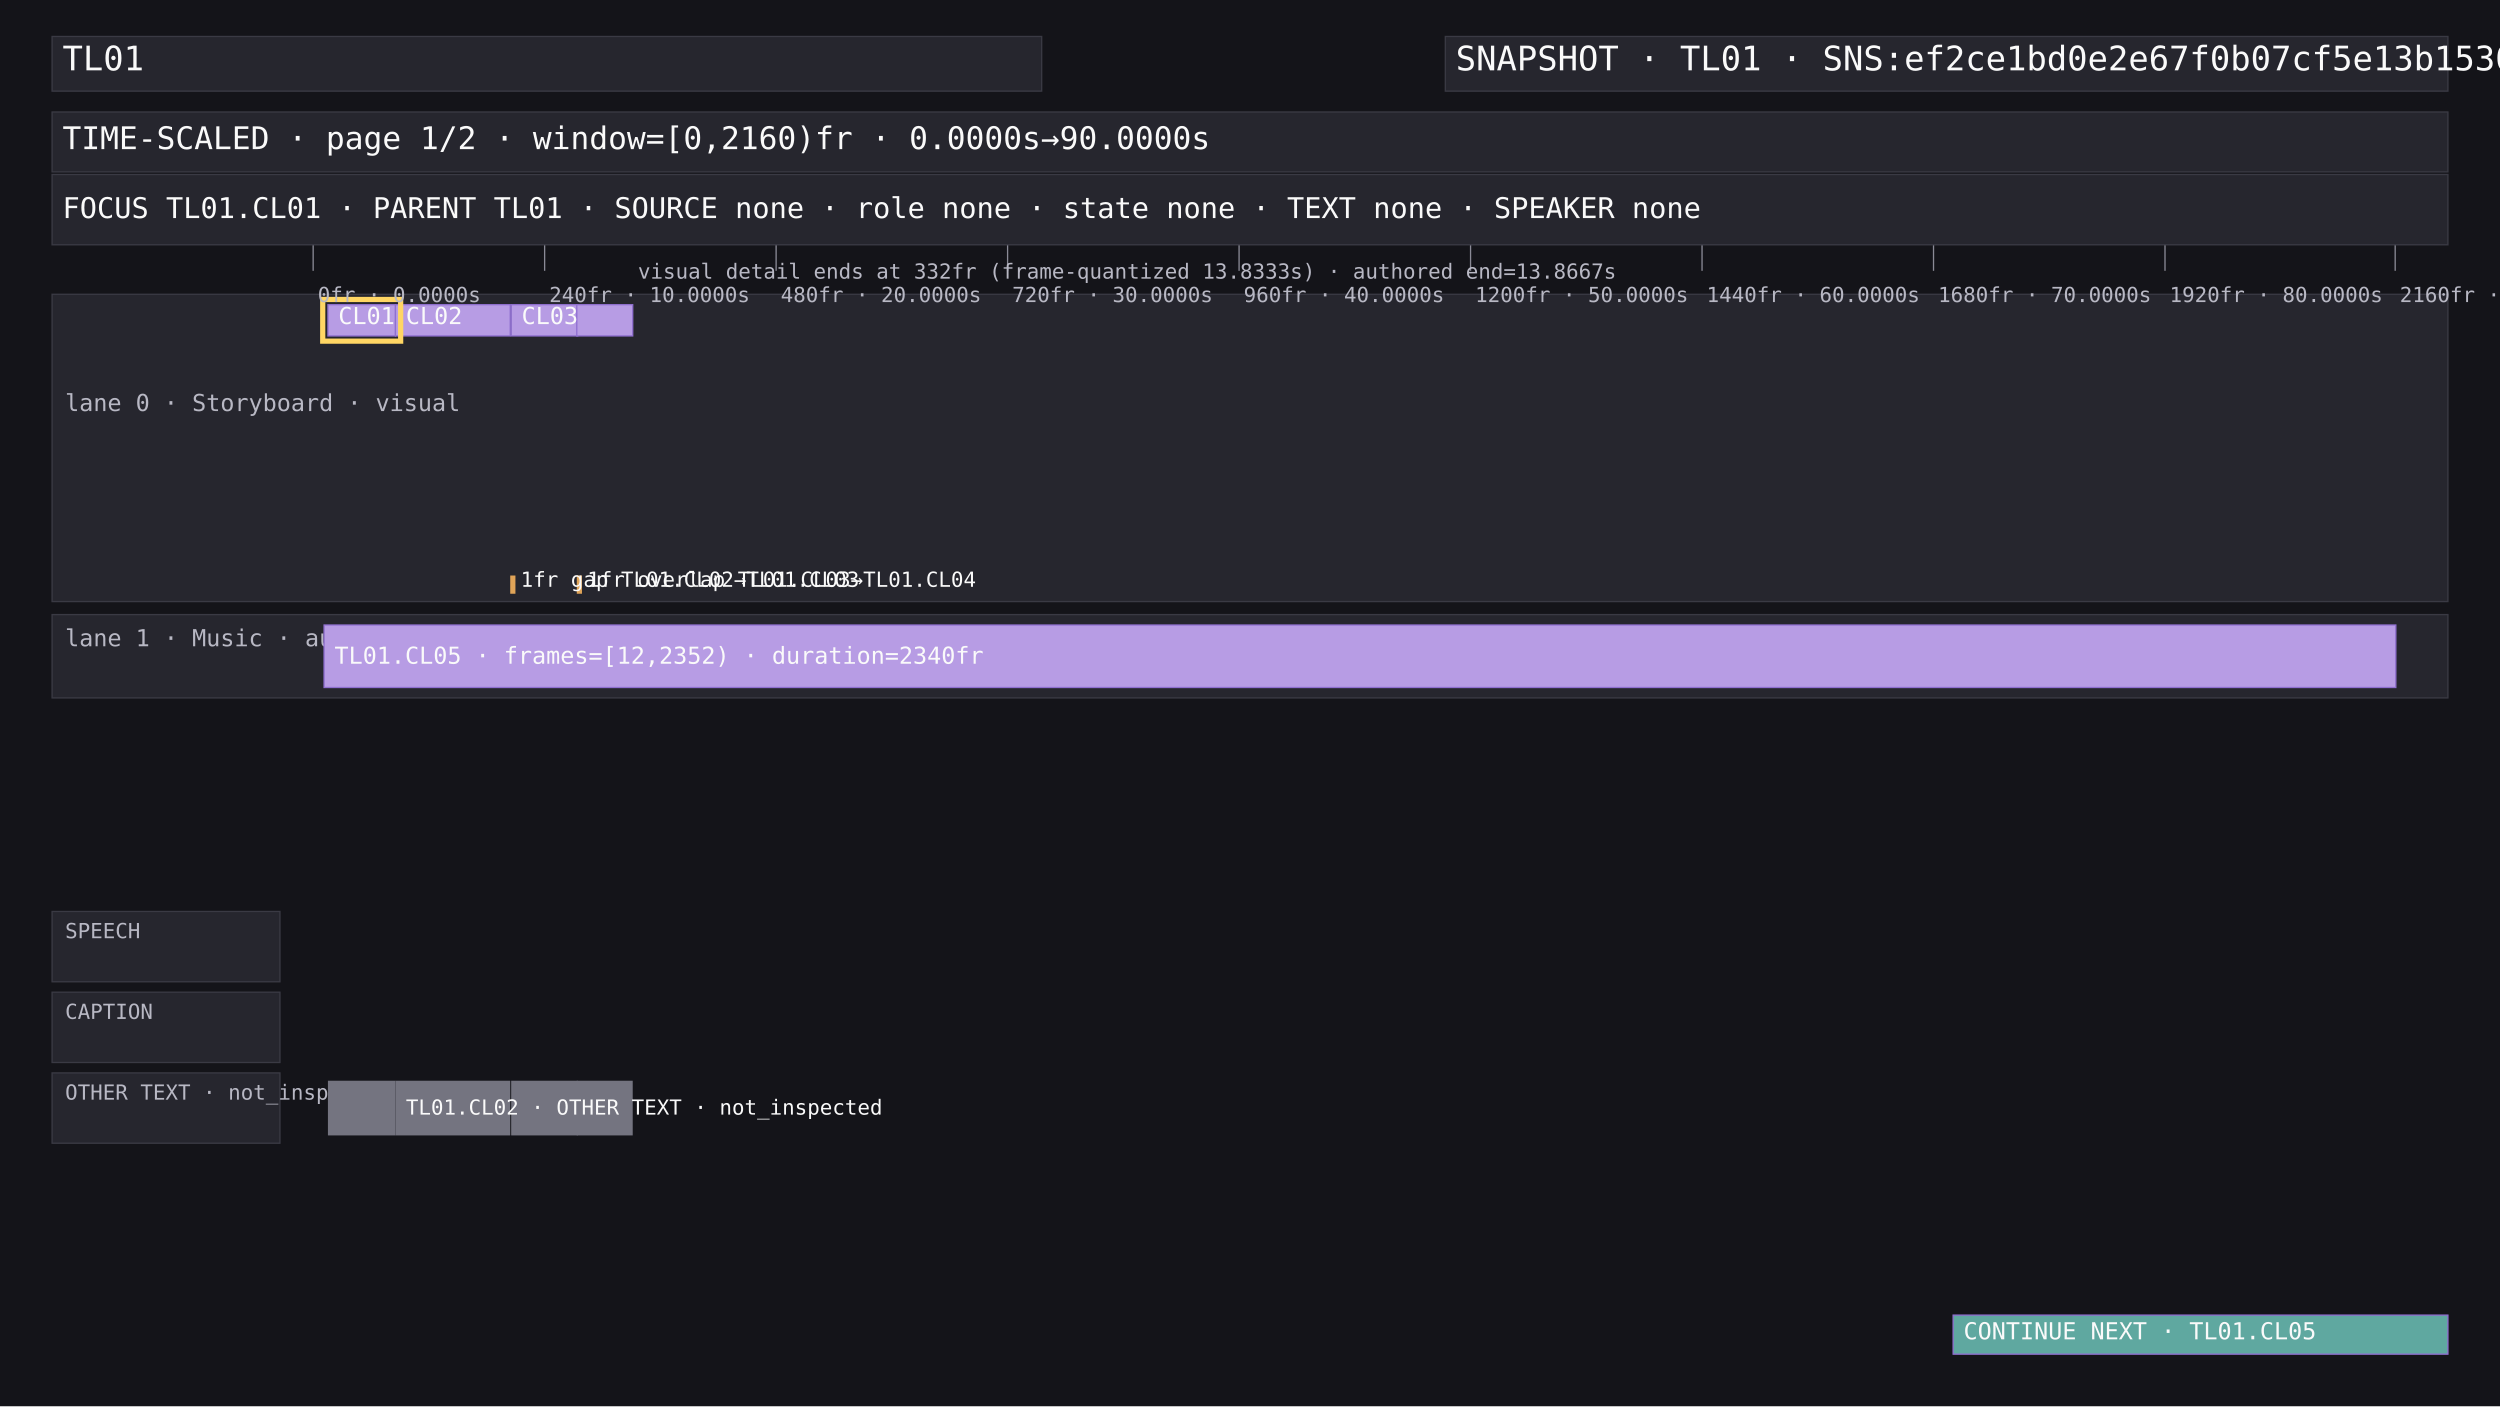
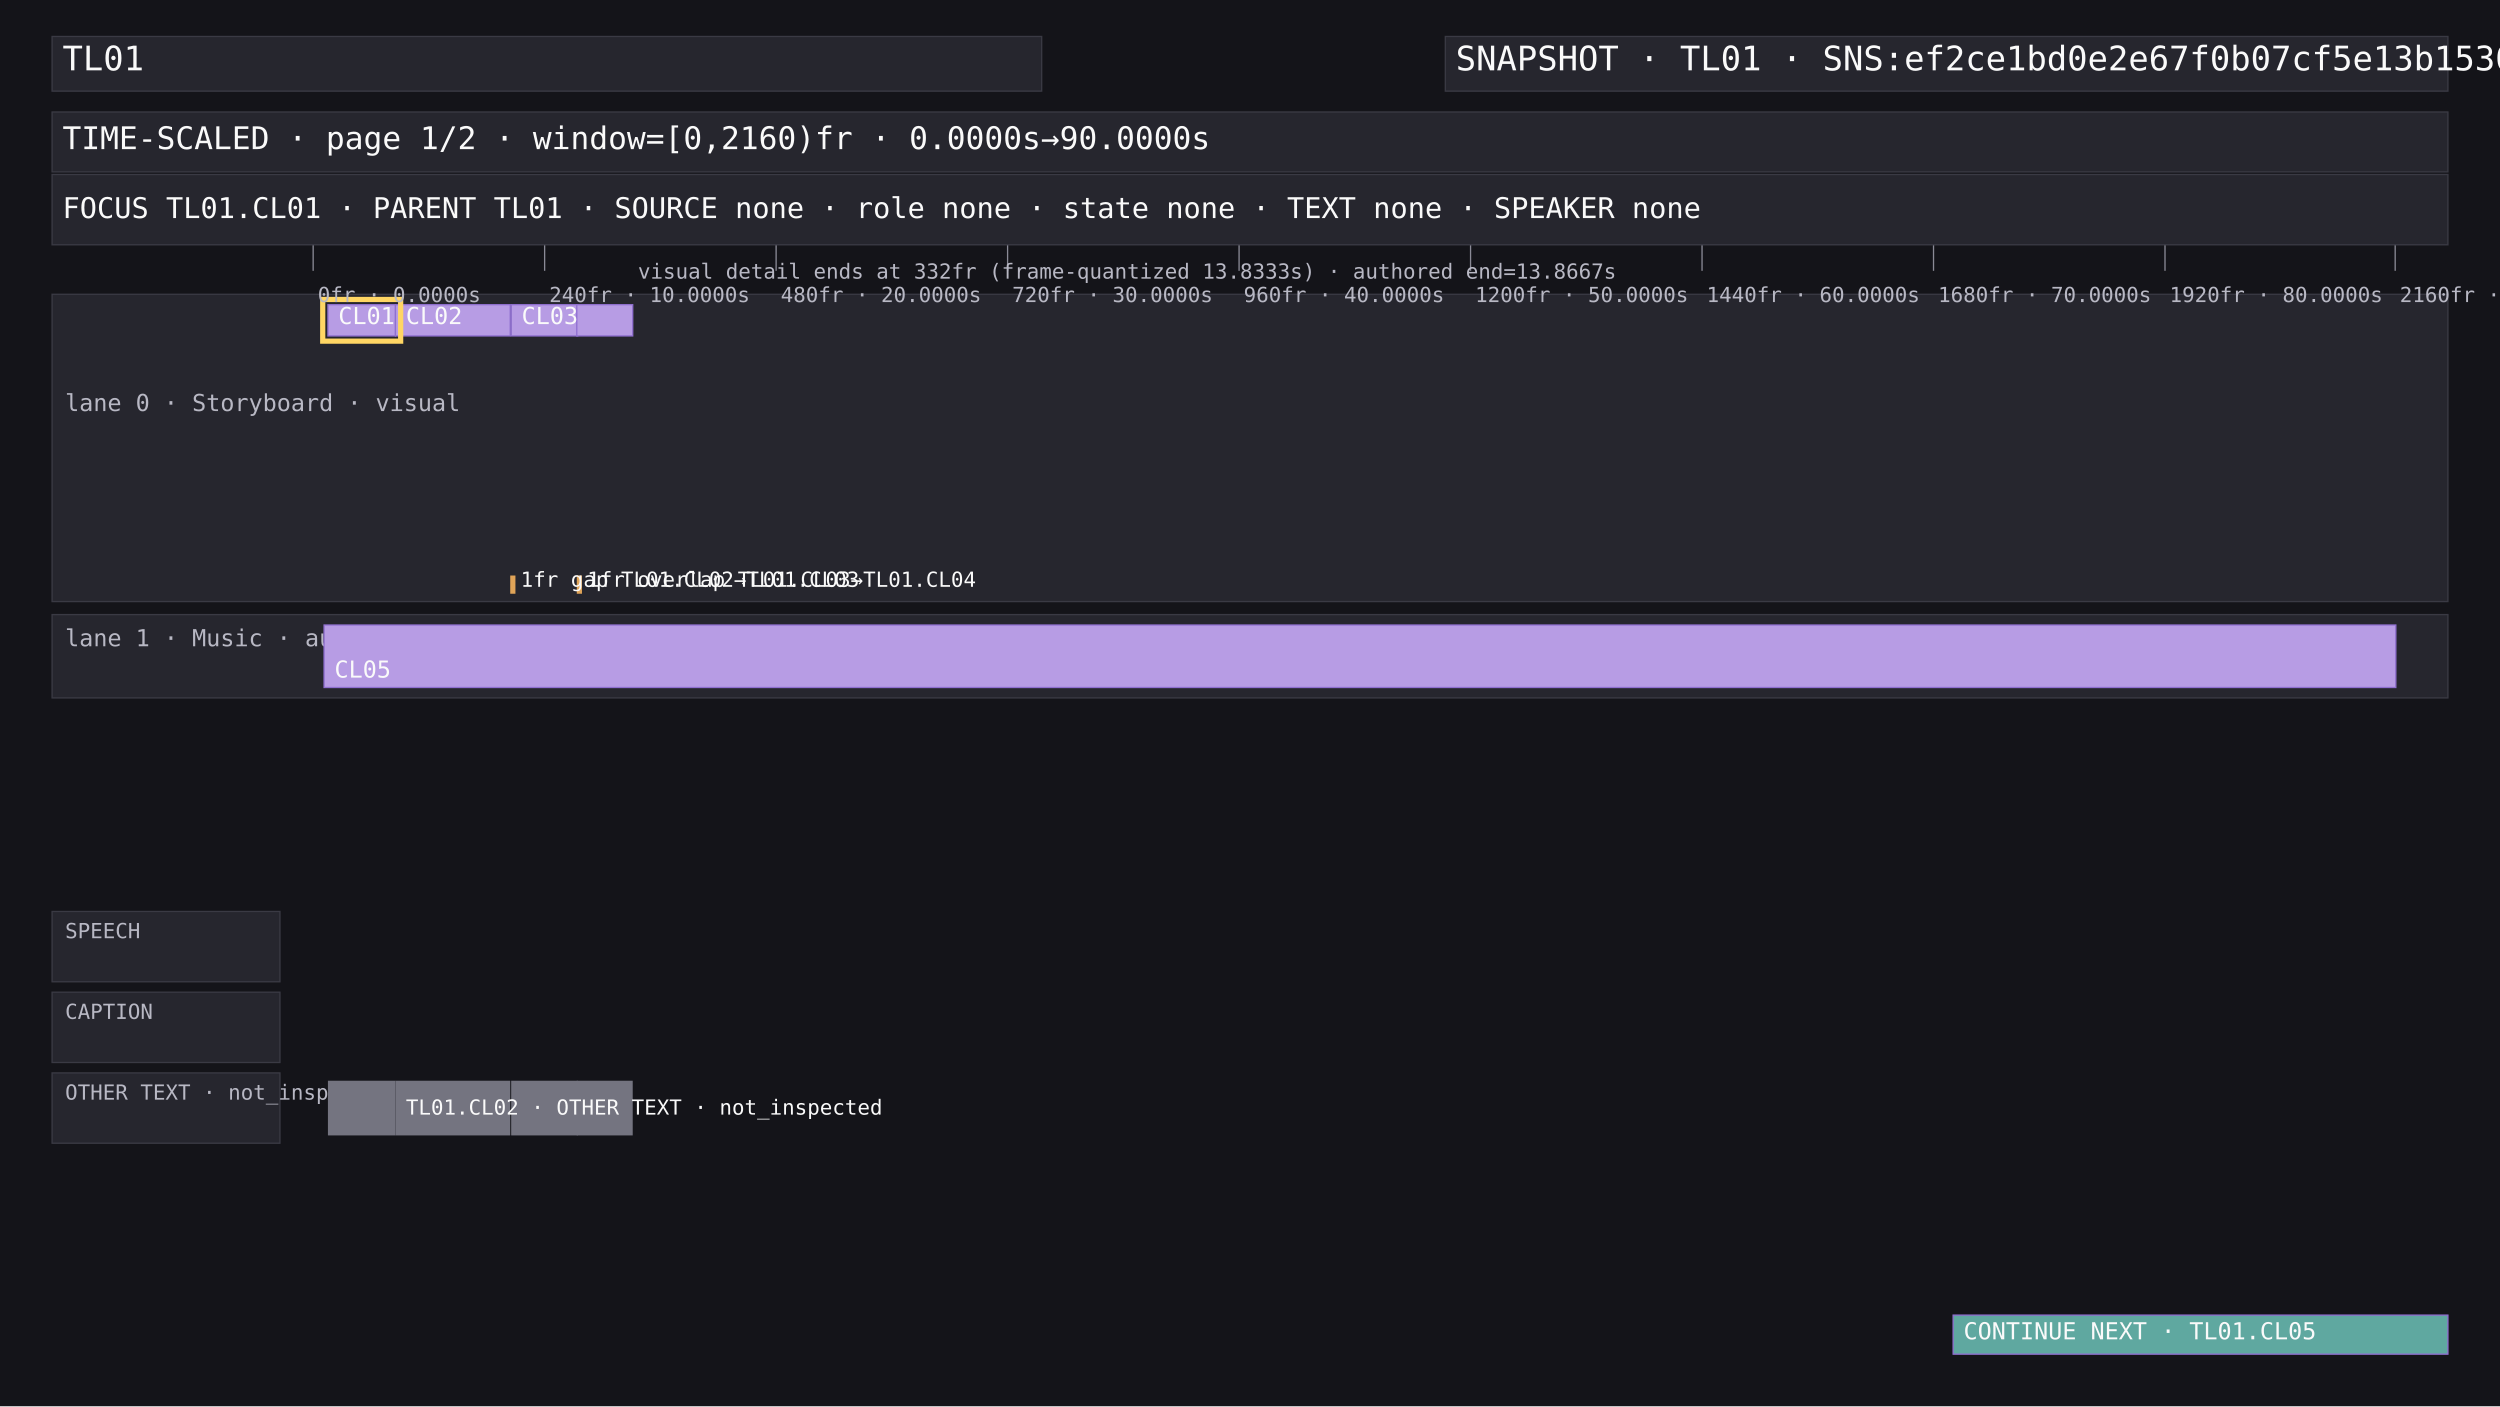
<svg xmlns="http://www.w3.org/2000/svg" width="1920" height="1080" viewBox="0 0 1920 1080">
  <rect x="0" y="0" width="1920" height="1080" fill="#141419" />
  <rect x="40" y="226" width="1840" height="236" fill="#26262E" stroke="#3A3A44" stroke-width="1" />
  <text x="50" y="315.68" font-family="ui-monospace, monospace" font-size="18" fill="#B8B8C4">lane 0 · Storyboard · visual</text>
  <rect x="40" y="472" width="1840" height="64" fill="#26262E" stroke="#3A3A44" stroke-width="1" />
  <text x="50" y="496.32" font-family="ui-monospace, monospace" font-size="18" fill="#B8B8C4">lane 1 · Music · audio</text>
  <rect x="40" y="700" width="175" height="54" fill="#26262E" stroke="#3A3A44" stroke-width="1" />
  <text x="50" y="720.52" font-family="ui-monospace, monospace" font-size="16" fill="#B8B8C4">SPEECH</text>
  <rect x="40" y="762" width="175" height="54" fill="#26262E" stroke="#3A3A44" stroke-width="1" />
  <text x="50" y="782.52" font-family="ui-monospace, monospace" font-size="16" fill="#B8B8C4">CAPTION</text>
  <rect x="40" y="824" width="175" height="54" fill="#26262E" stroke="#3A3A44" stroke-width="1" />
  <text x="50" y="844.52" font-family="ui-monospace, monospace" font-size="16" fill="#B8B8C4">OTHER TEXT · not_inspected</text>
  <rect x="251.852" y="234" width="51.852" height="24" fill="#B79CE4" stroke="#8F6FD0" stroke-width="1" />
  <rect x="303.704" y="234" width="88.148" height="24" fill="#B79CE4" stroke="#8F6FD0" stroke-width="1" />
  <rect x="392.593" y="234" width="51.111" height="24" fill="#B79CE4" stroke="#8F6FD0" stroke-width="1" />
  <rect x="442.963" y="234" width="42.963" height="24" fill="#B79CE4" stroke="#8F6FD0" stroke-width="1" />
  <rect x="251.852" y="830" width="51.852" height="42" fill="#747480" />
  <rect x="303.704" y="830" width="88.148" height="42" fill="#747480" />
  <rect x="392.593" y="830" width="51.111" height="42" fill="#747480" />
  <rect x="442.963" y="830" width="42.963" height="42" fill="#747480" />
  <rect x="248.889" y="480" width="1591.111" height="48" fill="#B79CE4" stroke="#8F6FD0" stroke-width="1" />
  <rect x="391.852" y="442" width="4" height="14" fill="#E0A458" />
  <rect x="442.963" y="442" width="4" height="14" fill="#E0A458" />
  <rect x="247.852" y="230" width="59.852" height="32" fill="transparent" stroke="#FFD664" stroke-width="4" />
  <rect x="240" y="150" width="1" height="58" fill="#8A8A96" />
  <rect x="417.778" y="150" width="1" height="58" fill="#8A8A96" />
  <rect x="595.556" y="150" width="1" height="58" fill="#8A8A96" />
  <rect x="773.333" y="150" width="1" height="58" fill="#8A8A96" />
  <rect x="951.111" y="150" width="1" height="58" fill="#8A8A96" />
  <rect x="1128.889" y="150" width="1" height="58" fill="#8A8A96" />
  <rect x="1306.667" y="150" width="1" height="58" fill="#8A8A96" />
  <rect x="1484.444" y="150" width="1" height="58" fill="#8A8A96" />
  <rect x="1662.222" y="150" width="1" height="58" fill="#8A8A96" />
  <rect x="1839" y="150" width="1" height="58" fill="#8A8A96" />
  <text x="244" y="232" font-family="ui-monospace, monospace" font-size="16" fill="#B8B8C4">0fr · 0.0000s</text>
  <text x="421.778" y="232" font-family="ui-monospace, monospace" font-size="16" fill="#B8B8C4">240fr · 10.0000s</text>
  <text x="599.556" y="232" font-family="ui-monospace, monospace" font-size="16" fill="#B8B8C4">480fr · 20.0000s</text>
  <text x="777.333" y="232" font-family="ui-monospace, monospace" font-size="16" fill="#B8B8C4">720fr · 30.0000s</text>
  <text x="955.111" y="232" font-family="ui-monospace, monospace" font-size="16" fill="#B8B8C4">960fr · 40.0000s</text>
  <text x="1132.889" y="232" font-family="ui-monospace, monospace" font-size="16" fill="#B8B8C4">1200fr · 50.0000s</text>
  <text x="1310.667" y="232" font-family="ui-monospace, monospace" font-size="16" fill="#B8B8C4">1440fr · 60.0000s</text>
  <text x="1488.444" y="232" font-family="ui-monospace, monospace" font-size="16" fill="#B8B8C4">1680fr · 70.0000s</text>
  <text x="1666.222" y="232" font-family="ui-monospace, monospace" font-size="16" fill="#B8B8C4">1920fr · 80.0000s</text>
  <text x="1843" y="232" font-family="ui-monospace, monospace" font-size="16" fill="#B8B8C4">2160fr · 90.0000s</text>
  <text x="489.926" y="214" font-family="ui-monospace, monospace" font-size="16" fill="#B8B8C4">visual detail ends at 332fr (frame-quantized 13.8333s) · authored end=13.8667s</text>
  <rect x="40" y="28" width="760" height="42" fill="#26262E" stroke="#3A3A44" stroke-width="1" />
  <text x="48" y="54.04" font-family="ui-monospace, monospace" font-size="26" fill="#FAFAFA">TL01</text>
  <rect x="1110" y="28" width="770" height="42" fill="#26262E" stroke="#3A3A44" stroke-width="1" />
  <text x="1118" y="54.04" font-family="ui-monospace, monospace" font-size="26" fill="#FAFAFA">SNAPSHOT · TL01 · SNS:ef2ce1bd0e2e67f0b07cf5e13b1530aca362b6d9c03b9d83c9abd4f548c6b377</text>
  <rect x="40" y="86" width="1840" height="46" fill="#26262E" stroke="#3A3A44" stroke-width="1" />
  <text x="48" y="114.52" font-family="ui-monospace, monospace" font-size="24" fill="#FAFAFA">TIME-SCALED · page 1/2 · window=[0,2160)fr · 0.0000s→90.0000s</text>
  <rect x="40" y="134" width="1840" height="54" fill="#26262E" stroke="#3A3A44" stroke-width="1" />
  <text x="48" y="167.48" font-family="ui-monospace, monospace" font-size="22" fill="#FAFAFA">FOCUS TL01.CL01 · PARENT TL01 · SOURCE none · role none · state none · TEXT none · SPEAKER none</text>
  <text x="259.852" y="248.88" font-family="ui-monospace, monospace" font-size="18" fill="#FAFAFA">CL01</text>
  <text x="311.704" y="248.88" font-family="ui-monospace, monospace" font-size="18" fill="#FAFAFA">CL02</text>
  <text x="400.593" y="248.88" font-family="ui-monospace, monospace" font-size="18" fill="#FAFAFA">CL03</text>
-   <text x="256.889" y="509.76" font-family="ui-monospace, monospace" font-size="18" fill="#FAFAFA">TL01.CL05 · frames=[12,2352) · duration=2340fr</text>
+   <text x="256.889" y="520.4" font-family="ui-monospace, monospace" font-size="18" fill="#FAFAFA">CL05</text>
  <text x="399.852" y="450.68" font-family="ui-monospace, monospace" font-size="16" fill="#FAFAFA">1fr gap TL01.CL02→TL01.CL03</text>
  <text x="450.963" y="450.68" font-family="ui-monospace, monospace" font-size="16" fill="#FAFAFA">1fr overlap TL01.CL03→TL01.CL04</text>
  <text x="311.704" y="856.04" font-family="ui-monospace, monospace" font-size="16" fill="#FAFAFA">TL01.CL02 · OTHER TEXT · not_inspected</text>
  <rect x="1500" y="1010" width="380" height="30" fill="#5FA8A0" stroke="#8F6FD0" stroke-width="1" />
  <text x="1508" y="1028.6" font-family="ui-monospace, monospace" font-size="18" fill="#FAFAFA">CONTINUE NEXT · TL01.CL05</text>
</svg>
